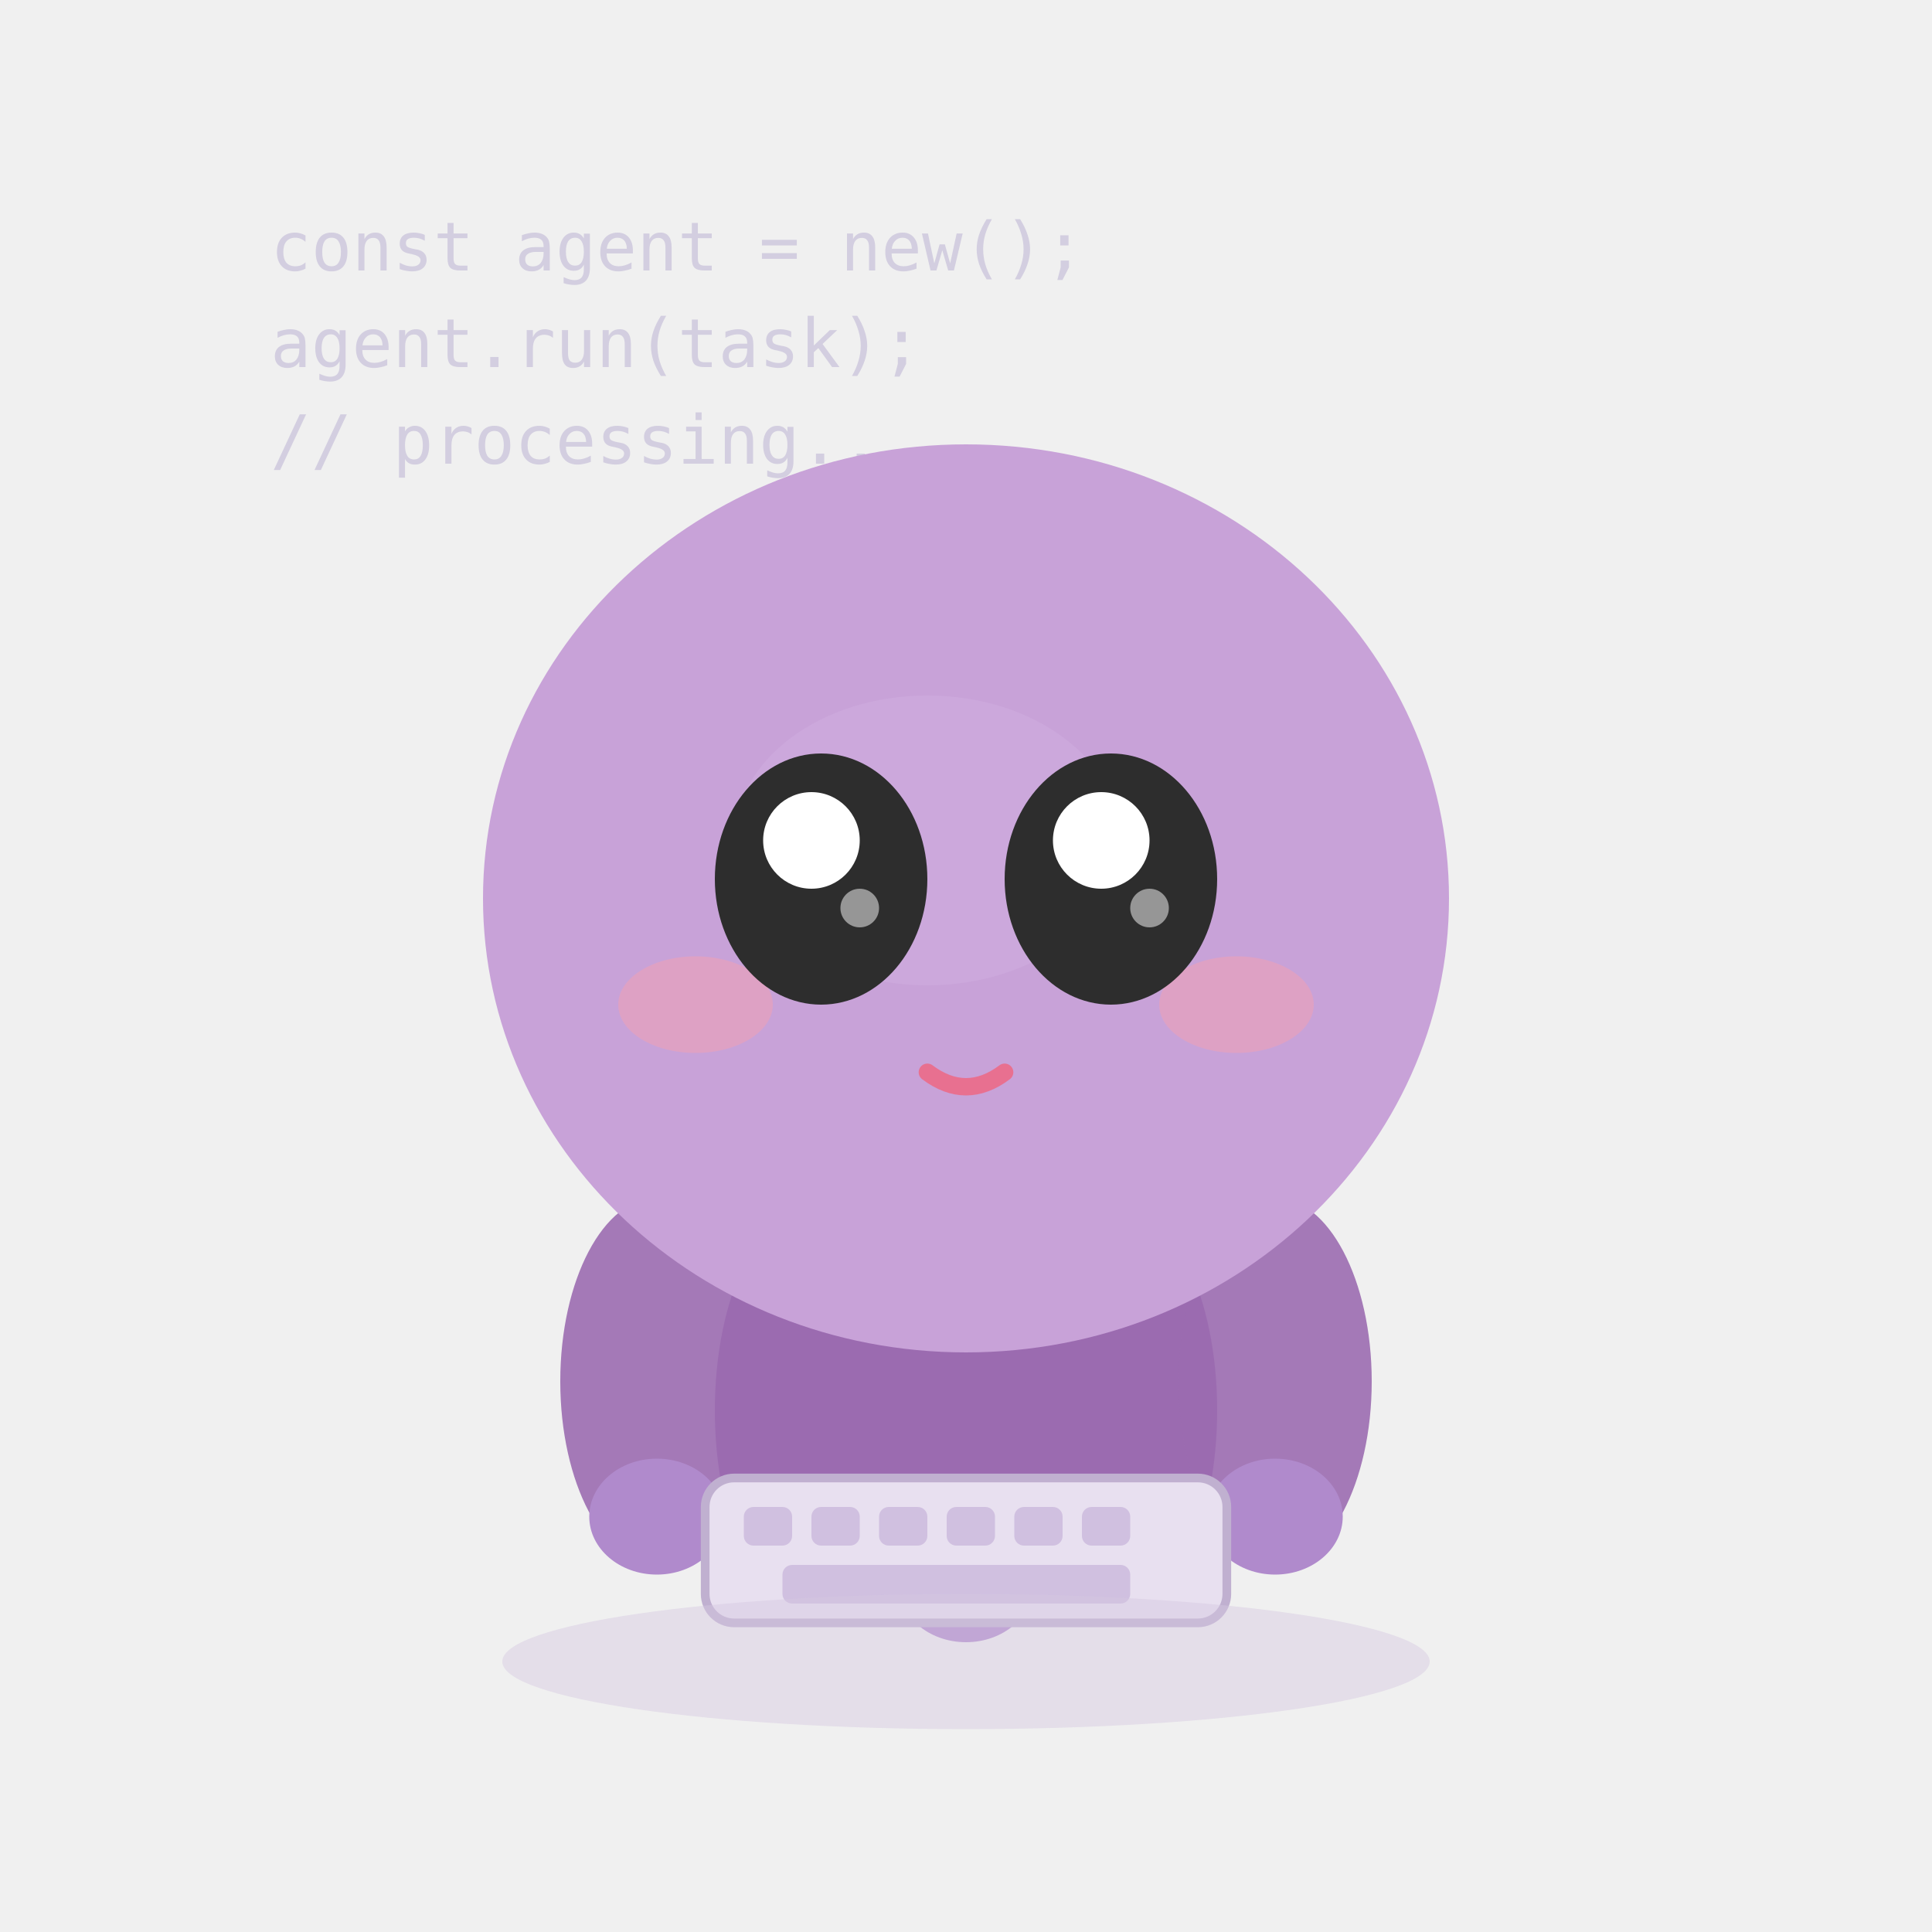
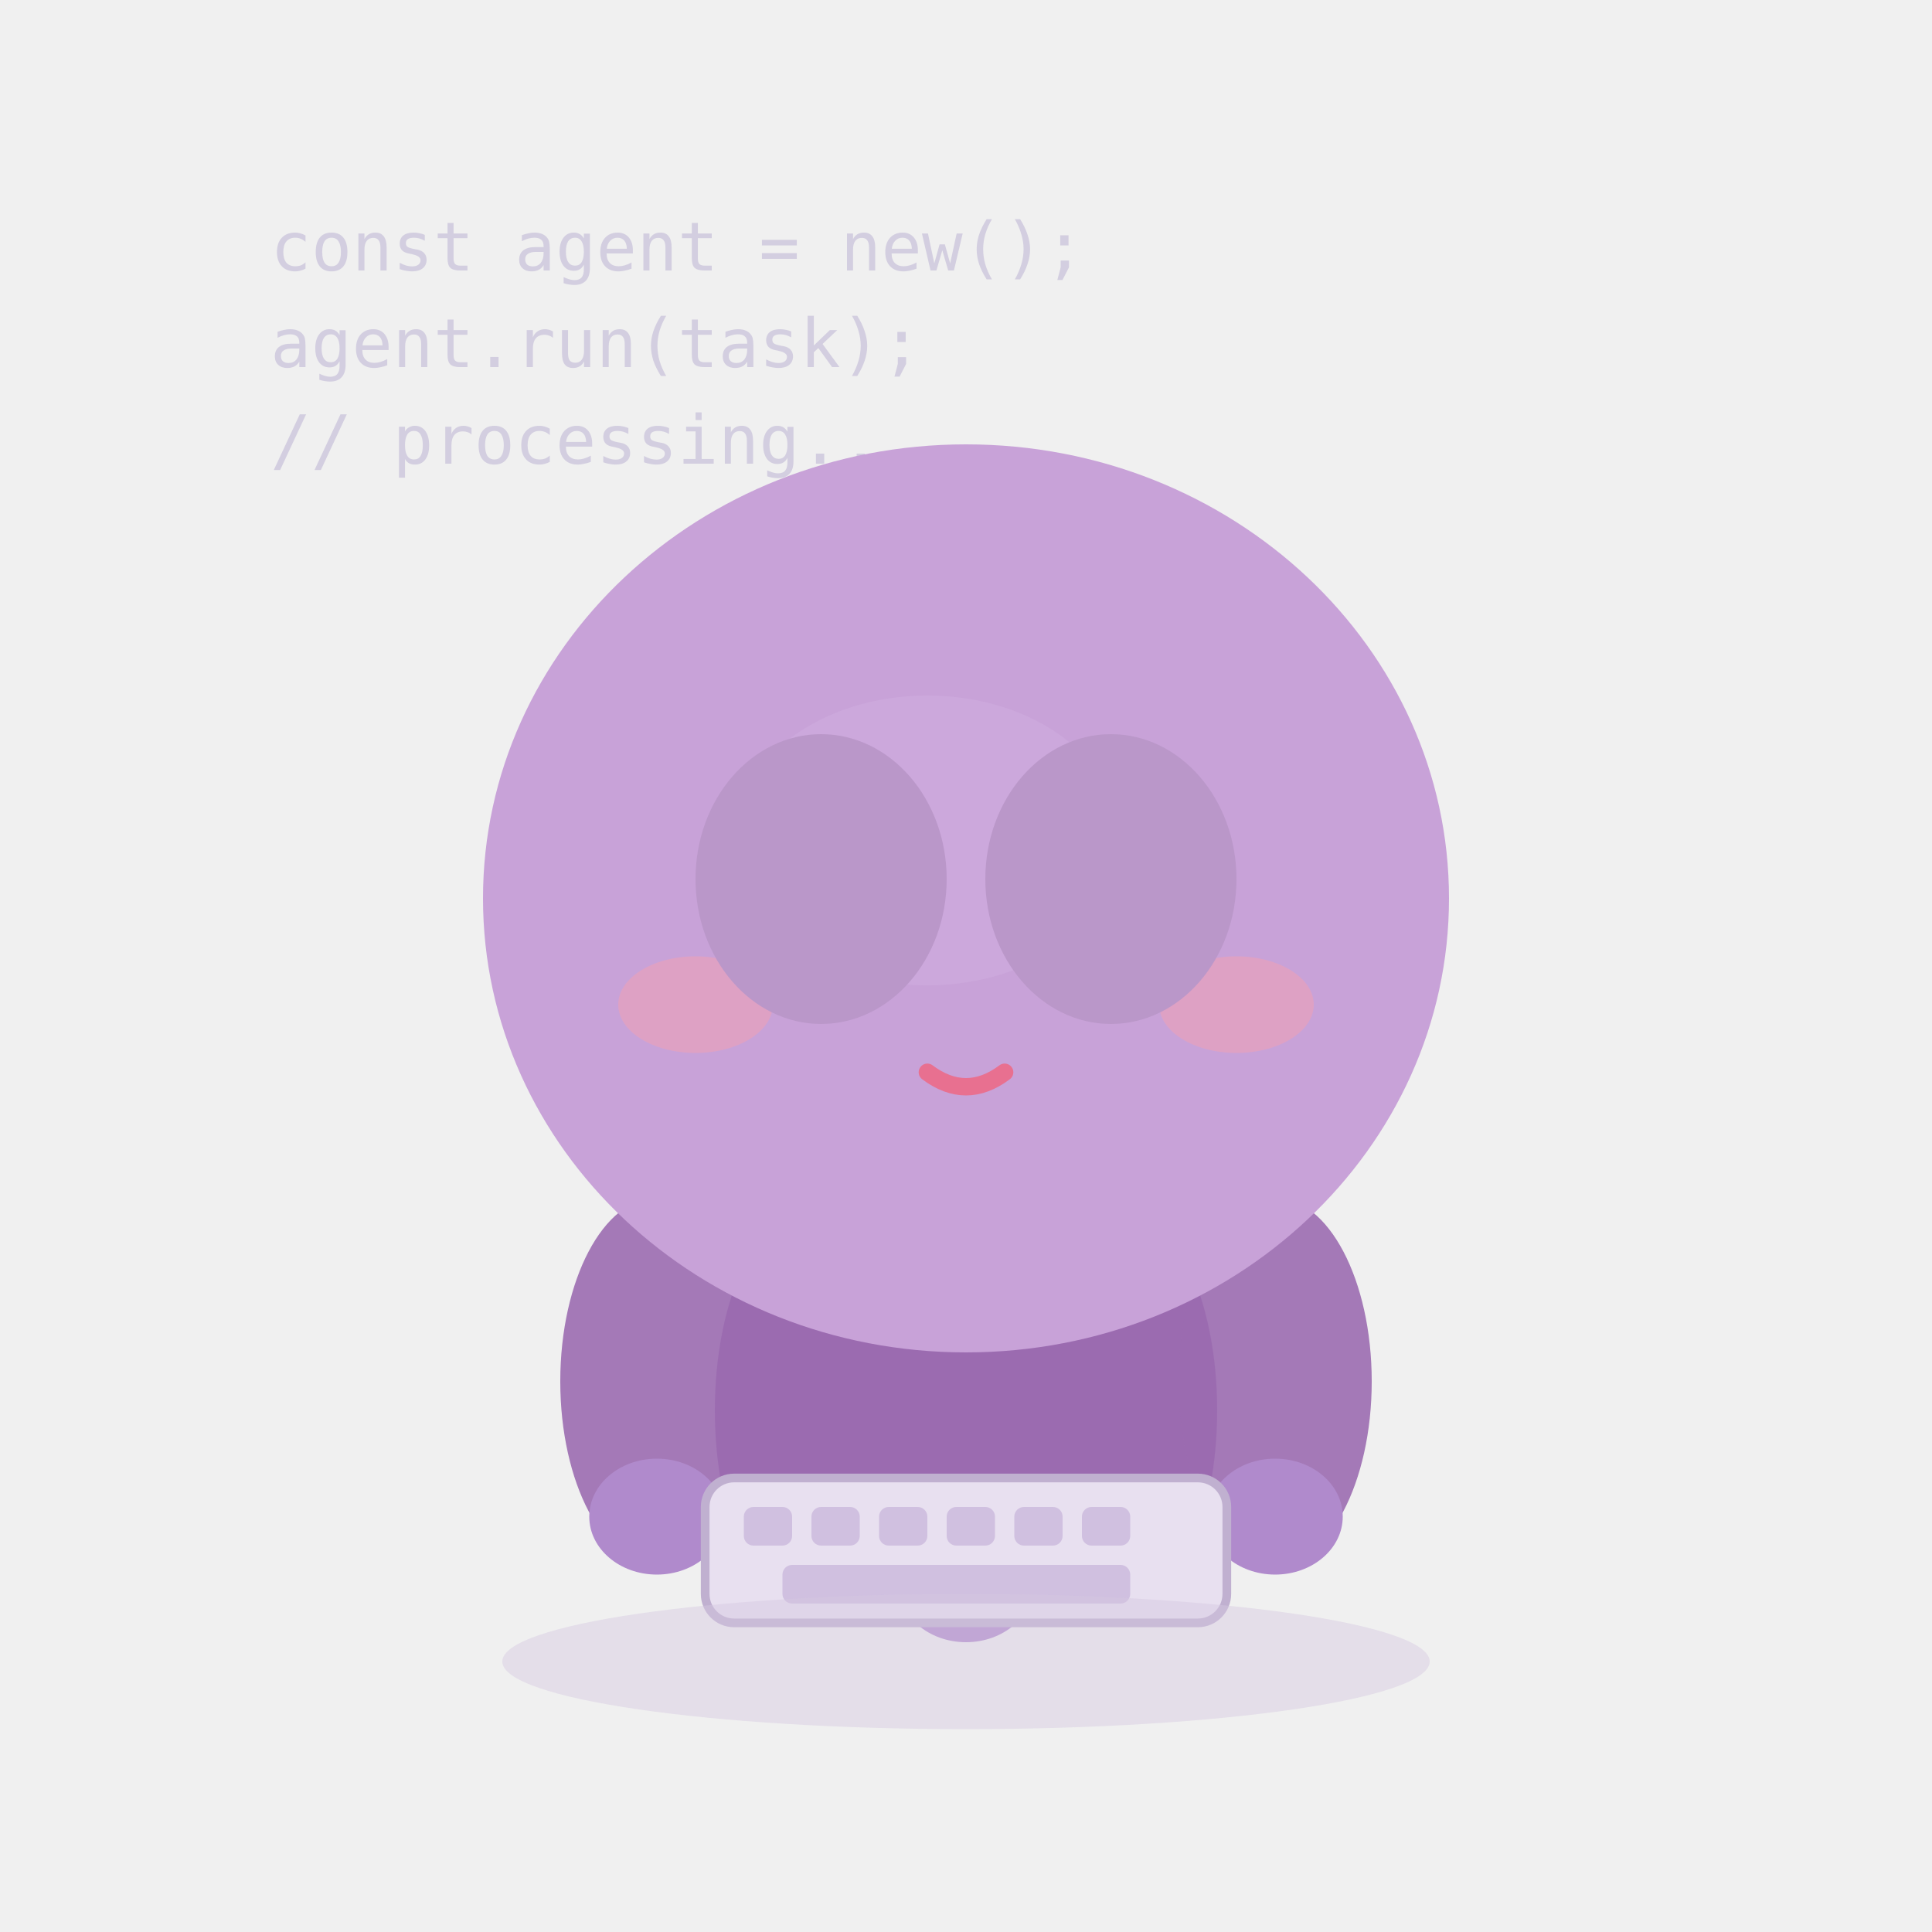
<svg xmlns="http://www.w3.org/2000/svg" viewBox="0 0 200 200" width="200" height="200">
  <style>
- @keyframes breathe{0%,100%{transform:translateY(0)}50%{transform:translateY(-3px)}}
- @keyframes breatheSlow{0%,100%{transform:translateY(0)}50%{transform:translateY(-2px)}}
- @keyframes float{0%,100%{transform:translateY(0) rotate(0deg)}50%{transform:translateY(-5px) rotate(1deg)}}
- @keyframes wobble{0%,100%{transform:rotate(0deg)}25%{transform:rotate(-3deg)}75%{transform:rotate(3deg)}}
- @keyframes shake{0%,100%{transform:translateX(0)}25%{transform:translateX(-2px)}75%{transform:translateX(2px)}}
- @keyframes sway{0%,100%{transform:rotate(-4deg)}50%{transform:rotate(4deg)}}
- @keyframes wave{0%,100%{transform:rotate(0deg)}50%{transform:rotate(18deg)}}
- @keyframes pulse{0%,100%{opacity:0.4}50%{opacity:1}}
- @keyframes zz{0%{opacity:0;transform:translate(0,0) scale(0.5)}50%{opacity:1;transform:translate(8px,-15px) scale(1)}100%{opacity:0;transform:translate(16px,-30px) scale(0.8)}}
- @keyframes typepress{0%,100%{transform:translateY(0)}50%{transform:translateY(2px)}}
- @keyframes bounce{0%,100%{transform:translateY(0)}30%{transform:translateY(-6px)}60%{transform:translateY(-2px)}}
- @keyframes glow{0%,100%{filter:brightness(1)}50%{filter:brightness(1.15)}}
- @keyframes swayTentacle{0%,100%{transform:rotate(-6deg)}50%{transform:rotate(6deg)}}
+ @keyframes breathe{0%,100%{transform:translateY(0) scale(1,1)}50%{transform:translateY(-1.6px) scale(1.012,1.022)}}
+ @keyframes breatheSlow{0%,100%{transform:translateY(0) scale(1,1)}50%{transform:translateY(-1.1px) scale(1.008,1.016)}}
+ @keyframes breatheDeep{0%,100%{transform:translateY(0) scale(1,1)}48%{transform:translateY(-2.3px) scale(1.016,1.03)}}
+ @keyframes float{0%,100%{transform:translateY(0) rotate(0deg)}50%{transform:translateY(-3.4px) rotate(.8deg)}}
+ @keyframes wobble{0%,100%{transform:rotate(0deg)}30%{transform:rotate(-1.8deg)}70%{transform:rotate(1.8deg)}}
+ @keyframes sway{0%,100%{transform:rotate(-2.6deg)}50%{transform:rotate(2.6deg)}}
+ @keyframes shake{0%,100%{transform:translate(0,0) rotate(0deg)}20%{transform:translate(-1.8px,.4px) rotate(-.7deg)}45%{transform:translate(1.8px,-.4px) rotate(.7deg)}70%{transform:translate(-1px,.3px) rotate(-.4deg)}}
+ @keyframes shakeHard{0%,100%{transform:translate(0,0) rotate(0deg)}18%{transform:translate(-2.6px,.8px) rotate(-1.4deg)}42%{transform:translate(2.6px,-.8px) rotate(1.4deg)}66%{transform:translate(-1.6px,1px) rotate(-.9deg)}86%{transform:translate(1.6px,-1px) rotate(.9deg)}}
+ @keyframes bounce{0%,100%{transform:translateY(0) scale(1,1)}16%{transform:translateY(.8px) scale(1.035,.965)}44%{transform:translateY(-5.5px) scale(.98,1.035)}70%{transform:translateY(.5px) scale(1.028,.975)}88%{transform:translateY(-1.2px) scale(.995,1.005)}}
+ @keyframes wave{0%,100%{transform:rotate(0deg)}50%{transform:rotate(13deg)}}
+ @keyframes pulse{0%,100%{opacity:.45;transform:scale(.82)}50%{opacity:1;transform:scale(1.12)}}
+ @keyframes glow{0%,100%{filter:brightness(1) saturate(1)}50%{filter:brightness(1.09) saturate(1.05)}}
+ @keyframes typepress{0%,100%{transform:translateY(0)}50%{transform:translateY(1.6px)}}
+ @keyframes zz{0%{opacity:0;transform:translate(0,2px) scale(.55)}35%{opacity:.95;transform:translate(3px,-7px) scale(.9)}75%{opacity:.5;transform:translate(6px,-15px) scale(1)}100%{opacity:0;transform:translate(9px,-22px) scale(1.05)}}
+ @keyframes ink{0%{opacity:0;transform:scale(.25)}35%{opacity:.85;transform:scale(1)}100%{opacity:0;transform:scale(1.55)}}
+ @keyframes smoke{0%{opacity:.5;transform:translateY(0) scale(.75)}100%{opacity:0;transform:translateY(-18px) scale(1.5)}}
+ @keyframes look{0%,100%{transform:translateX(-1.4px)}50%{transform:translateX(1.4px)}}
+ @keyframes blink{0%,90%,100%{transform:scaleY(0)}91.5%{transform:scaleY(1)}93%{transform:scaleY(0)}94.2%{transform:scaleY(.5)}95.4%{transform:scaleY(0)}}
+ @keyframes tentacle{0%,100%{transform:rotate(-4.2deg) translateY(0)}50%{transform:rotate(4.2deg) translateY(1.1px)}}
+ @keyframes tentacleMini{0%,100%{transform:rotate(-8deg) translateY(0)}50%{transform:rotate(8deg) translateY(1px)}}
+ @keyframes swayTentacle{0%,100%{transform:rotate(-7deg)}50%{transform:rotate(7deg)}}
</style>
  <text x="28" y="28" font-size="7" fill="#7B68AE" opacity="0.25" font-family="monospace">
    <tspan x="28" dy="0">const agent = new();</tspan>
    <tspan x="28" dy="10">agent.run(task);</tspan>
    <tspan x="28" dy="10">// processing...</tspan>
  </text>
-   <g style="animation:breathe 2.5s ease-in-out infinite">
+   <g style="transform-origin:100px 133px;animation:breathe 2.6s ease-in-out infinite">
    <g transform="translate(100,133)">
-       <ellipse cx="-32" cy="10" rx="10" ry="19" fill="#9B6BB0" opacity="0.9" />
-       <ellipse cx="-32" cy="24" rx="7" ry="6" fill="#B08ACC" />
-       <ellipse cx="-16" cy="13" rx="10" ry="21" fill="#9B6BB0" />
-       <ellipse cx="-16" cy="29" rx="7" ry="6" fill="#B08ACC" />
-       <ellipse cx="0" cy="14" rx="10" ry="22" fill="#9B6BB0" />
-       <ellipse cx="0" cy="31" rx="7" ry="6" fill="#B08ACC" />
-       <ellipse cx="16" cy="13" rx="10" ry="21" fill="#9B6BB0" />
-       <ellipse cx="16" cy="29" rx="7" ry="6" fill="#B08ACC" />
-       <ellipse cx="32" cy="10" rx="10" ry="19" fill="#9B6BB0" opacity="0.9" />
-       <ellipse cx="32" cy="24" rx="7" ry="6" fill="#B08ACC" />
+       <g style="transform-origin:-32.00px -7.00px;animation:tentacle 3.4s ease-in-out infinite;animation-delay:0s">
+         <ellipse cx="-32" cy="10" rx="10" ry="19" fill="#9B6BB0" opacity="0.9" />
+         <ellipse cx="-32" cy="24" rx="7" ry="6" fill="#B08ACC" />
+       </g>
+       <g style="transform-origin:-16.00px -6.00px;animation:tentacle 3.4s ease-in-out infinite;animation-delay:-0.32s">
+         <ellipse cx="-16" cy="13" rx="10" ry="21" fill="#9B6BB0" />
+         <ellipse cx="-16" cy="29" rx="7" ry="6" fill="#B08ACC" />
+       </g>
+       <g style="transform-origin:0.00px -6.00px;animation:tentacle 3.4s ease-in-out infinite;animation-delay:-0.64s">
+         <ellipse cx="0" cy="14" rx="10" ry="22" fill="#9B6BB0" />
+         <ellipse cx="0" cy="31" rx="7" ry="6" fill="#B08ACC" />
+       </g>
+       <g style="transform-origin:16.00px -6.00px;animation:tentacle 3.4s ease-in-out infinite;animation-delay:-0.96s">
+         <ellipse cx="16" cy="13" rx="10" ry="21" fill="#9B6BB0" />
+         <ellipse cx="16" cy="29" rx="7" ry="6" fill="#B08ACC" />
+       </g>
+       <g style="transform-origin:32.00px -7.00px;animation:tentacle 3.4s ease-in-out infinite;animation-delay:-1.28s">
+         <ellipse cx="32" cy="10" rx="10" ry="19" fill="#9B6BB0" opacity="0.9" />
+         <ellipse cx="32" cy="24" rx="7" ry="6" fill="#B08ACC" />
+       </g>
    </g>
    <ellipse cx="100" cy="93" rx="50" ry="47" fill="#C8A2D8" />
    <ellipse cx="96" cy="87" rx="20" ry="15" fill="#D8BAE8" opacity="0.25" />
    <ellipse cx="72" cy="104" rx="8" ry="5" fill="#F4A0B0" opacity="0.5" />
    <ellipse cx="128" cy="104" rx="8" ry="5" fill="#F4A0B0" opacity="0.5" />
    <ellipse cx="85" cy="91" rx="11" ry="13" fill="#2D2D2D" />
    <ellipse cx="84" cy="87" rx="5" ry="5" fill="#FFFFFF" />
    <ellipse cx="89" cy="94" rx="2" ry="2" fill="#FFFFFF" opacity="0.5" />
    <ellipse cx="115" cy="91" rx="11" ry="13" fill="#2D2D2D" />
    <ellipse cx="114" cy="87" rx="5" ry="5" fill="#FFFFFF" />
    <ellipse cx="119" cy="94" rx="2" ry="2" fill="#FFFFFF" opacity="0.5" />
+     <ellipse cx="85" cy="91" rx="13.00" ry="15.00" fill="#BA97C9" style="transform-origin:85px 76.00px;animation:blink 5.8s ease-in-out infinite" />
+     <ellipse cx="115" cy="91" rx="13.00" ry="15.00" fill="#BA97C9" style="transform-origin:115px 76.00px;animation:blink 5.8s ease-in-out infinite" />
    <path d="M96,111 Q100,114 104,111" stroke="#E87090" stroke-width="1.8" fill="none" stroke-linecap="round" />
  </g>
  <rect x="73" y="153" width="54" height="15" rx="3" fill="#E8E0F0" stroke="#C0B0D0" stroke-width="0.9" />
  <rect x="77" y="156" width="5" height="4" rx="1" fill="#D0C0E0" style="animation:typepress 0.3s infinite" />
  <rect x="84" y="156" width="5" height="4" rx="1" fill="#D0C0E0" style="animation:typepress 0.3s infinite .05s" />
  <rect x="91" y="156" width="5" height="4" rx="1" fill="#D0C0E0" style="animation:typepress 0.3s infinite .1s" />
  <rect x="98" y="156" width="5" height="4" rx="1" fill="#D0C0E0" style="animation:typepress 0.3s infinite .15s" />
  <rect x="105" y="156" width="5" height="4" rx="1" fill="#D0C0E0" style="animation:typepress 0.3s infinite .2s" />
  <rect x="112" y="156" width="5" height="4" rx="1" fill="#D0C0E0" style="animation:typepress 0.3s infinite .25s" />
  <rect x="81" y="162" width="36" height="4" rx="1" fill="#D0C0E0" />
  <ellipse cx="100" cy="172" rx="48" ry="7" fill="#D4C7E0" opacity="0.45" />
</svg>
